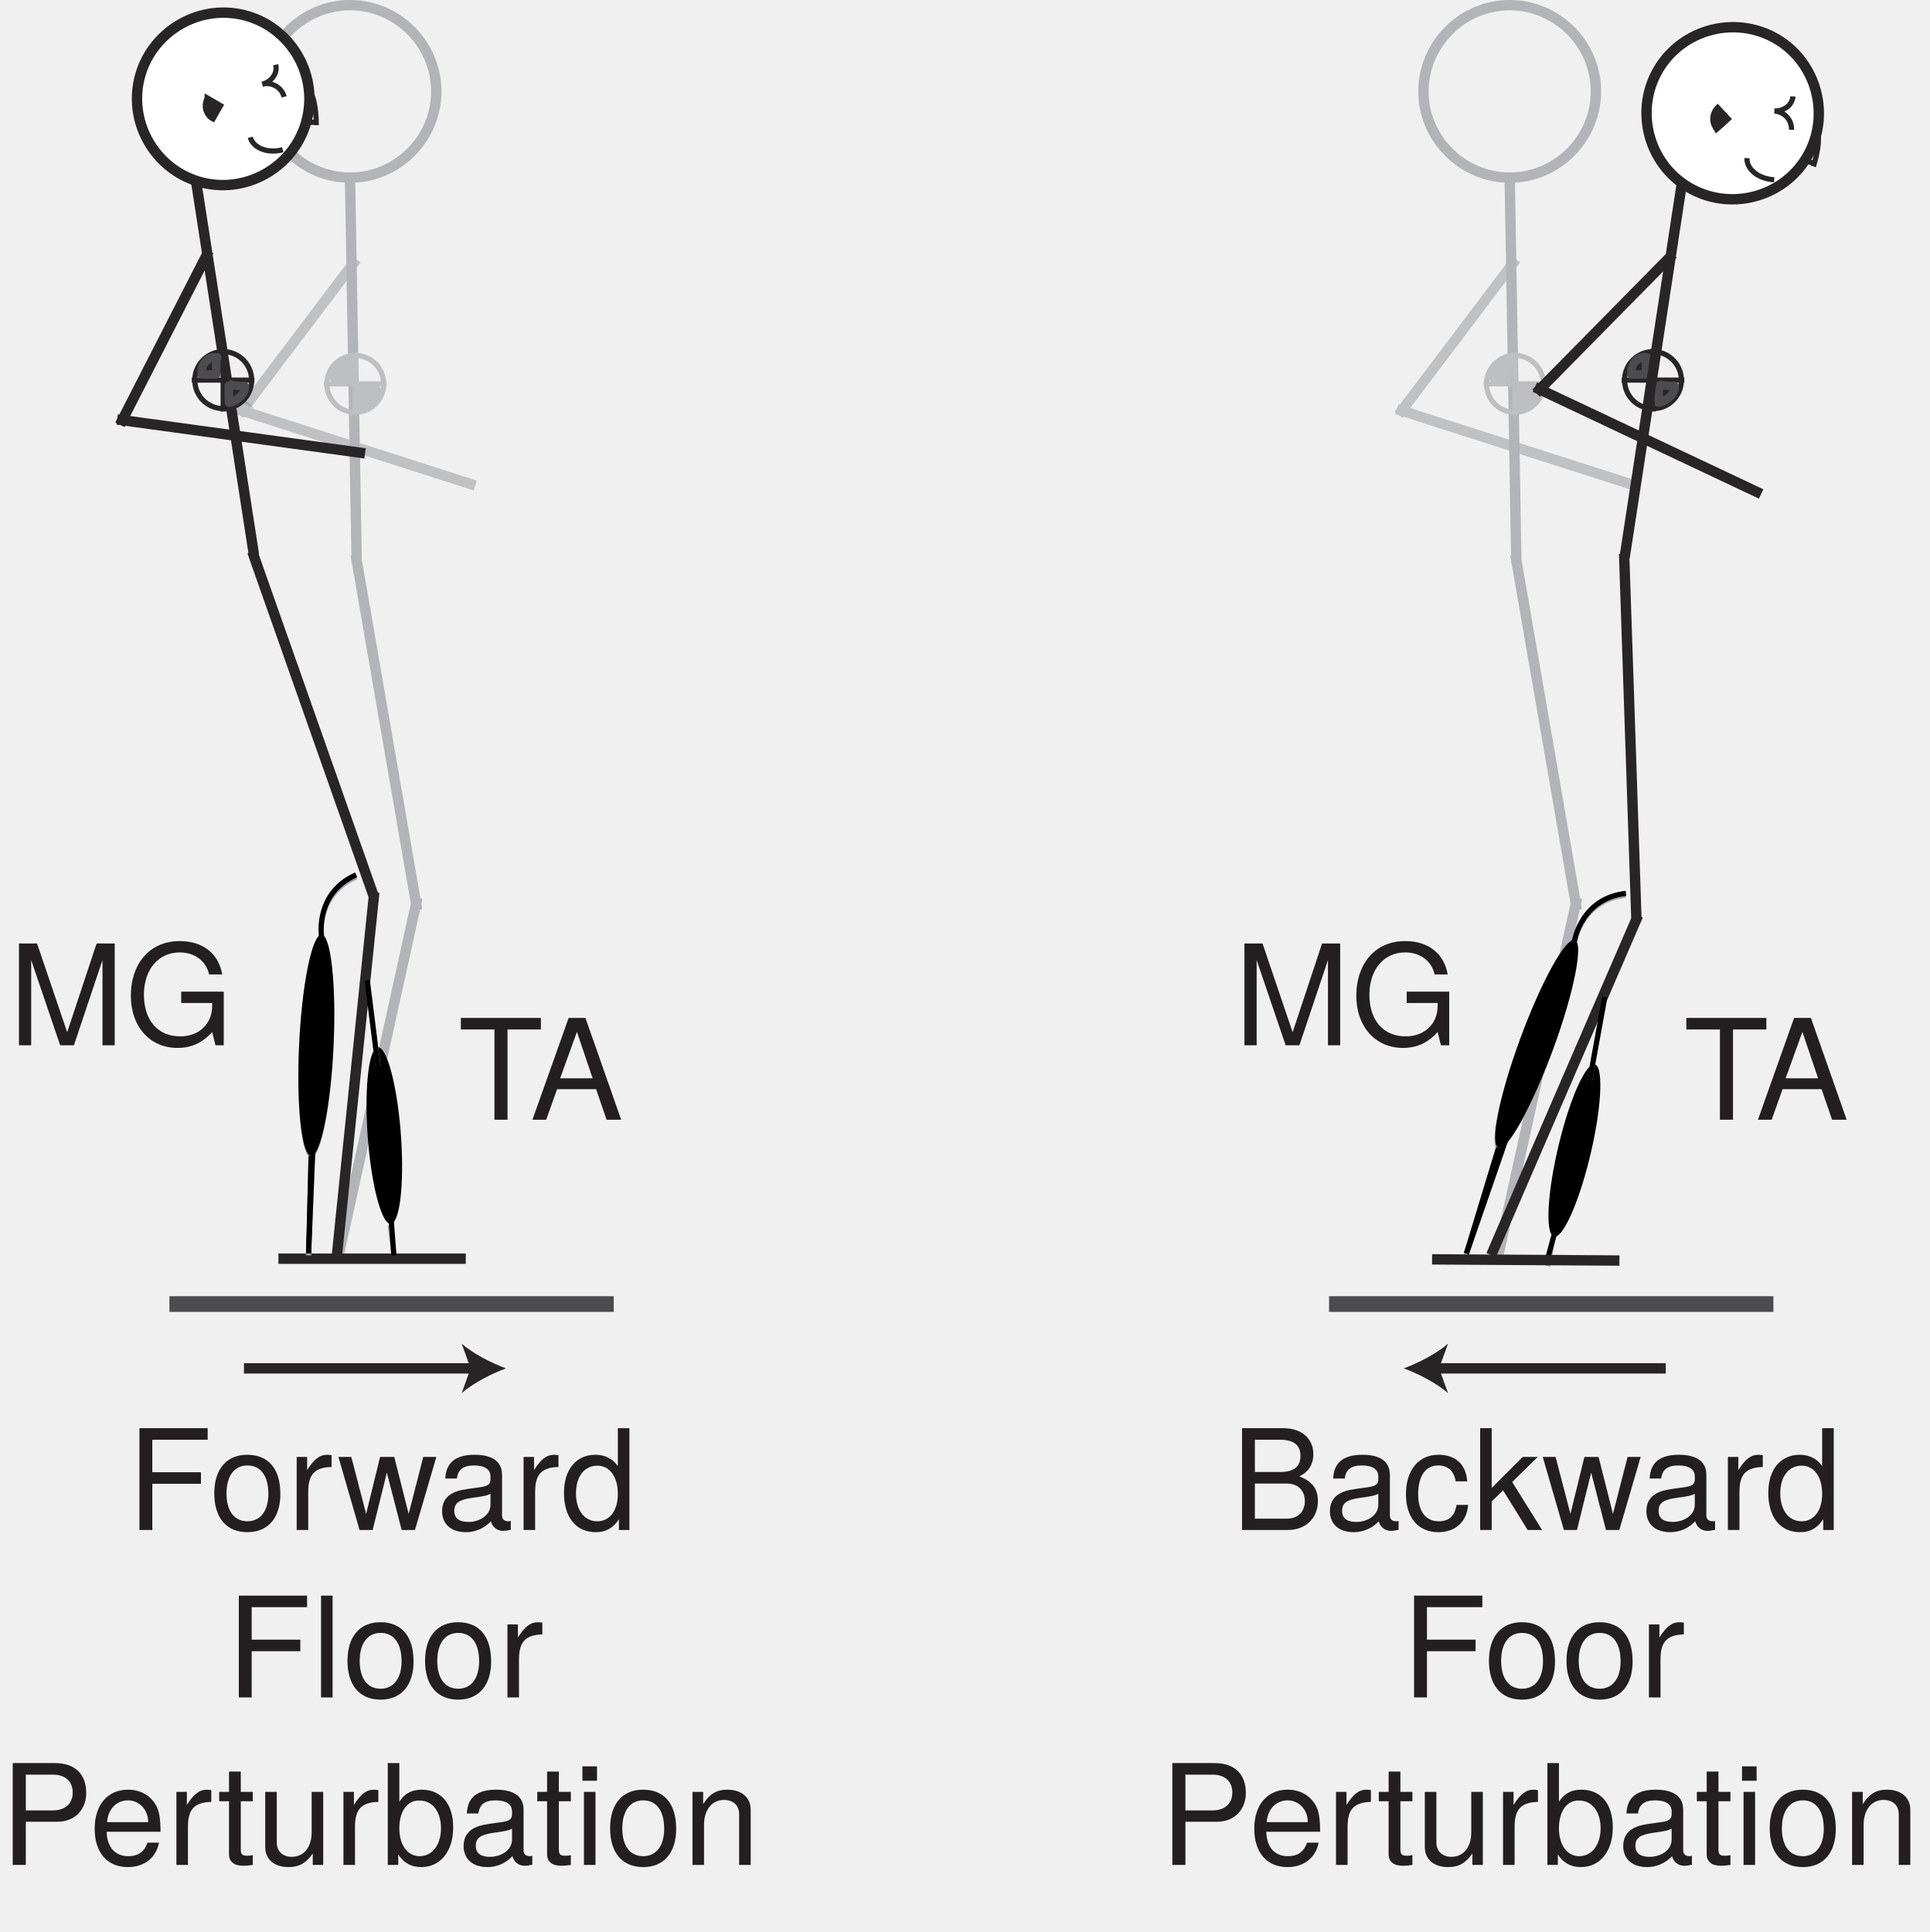
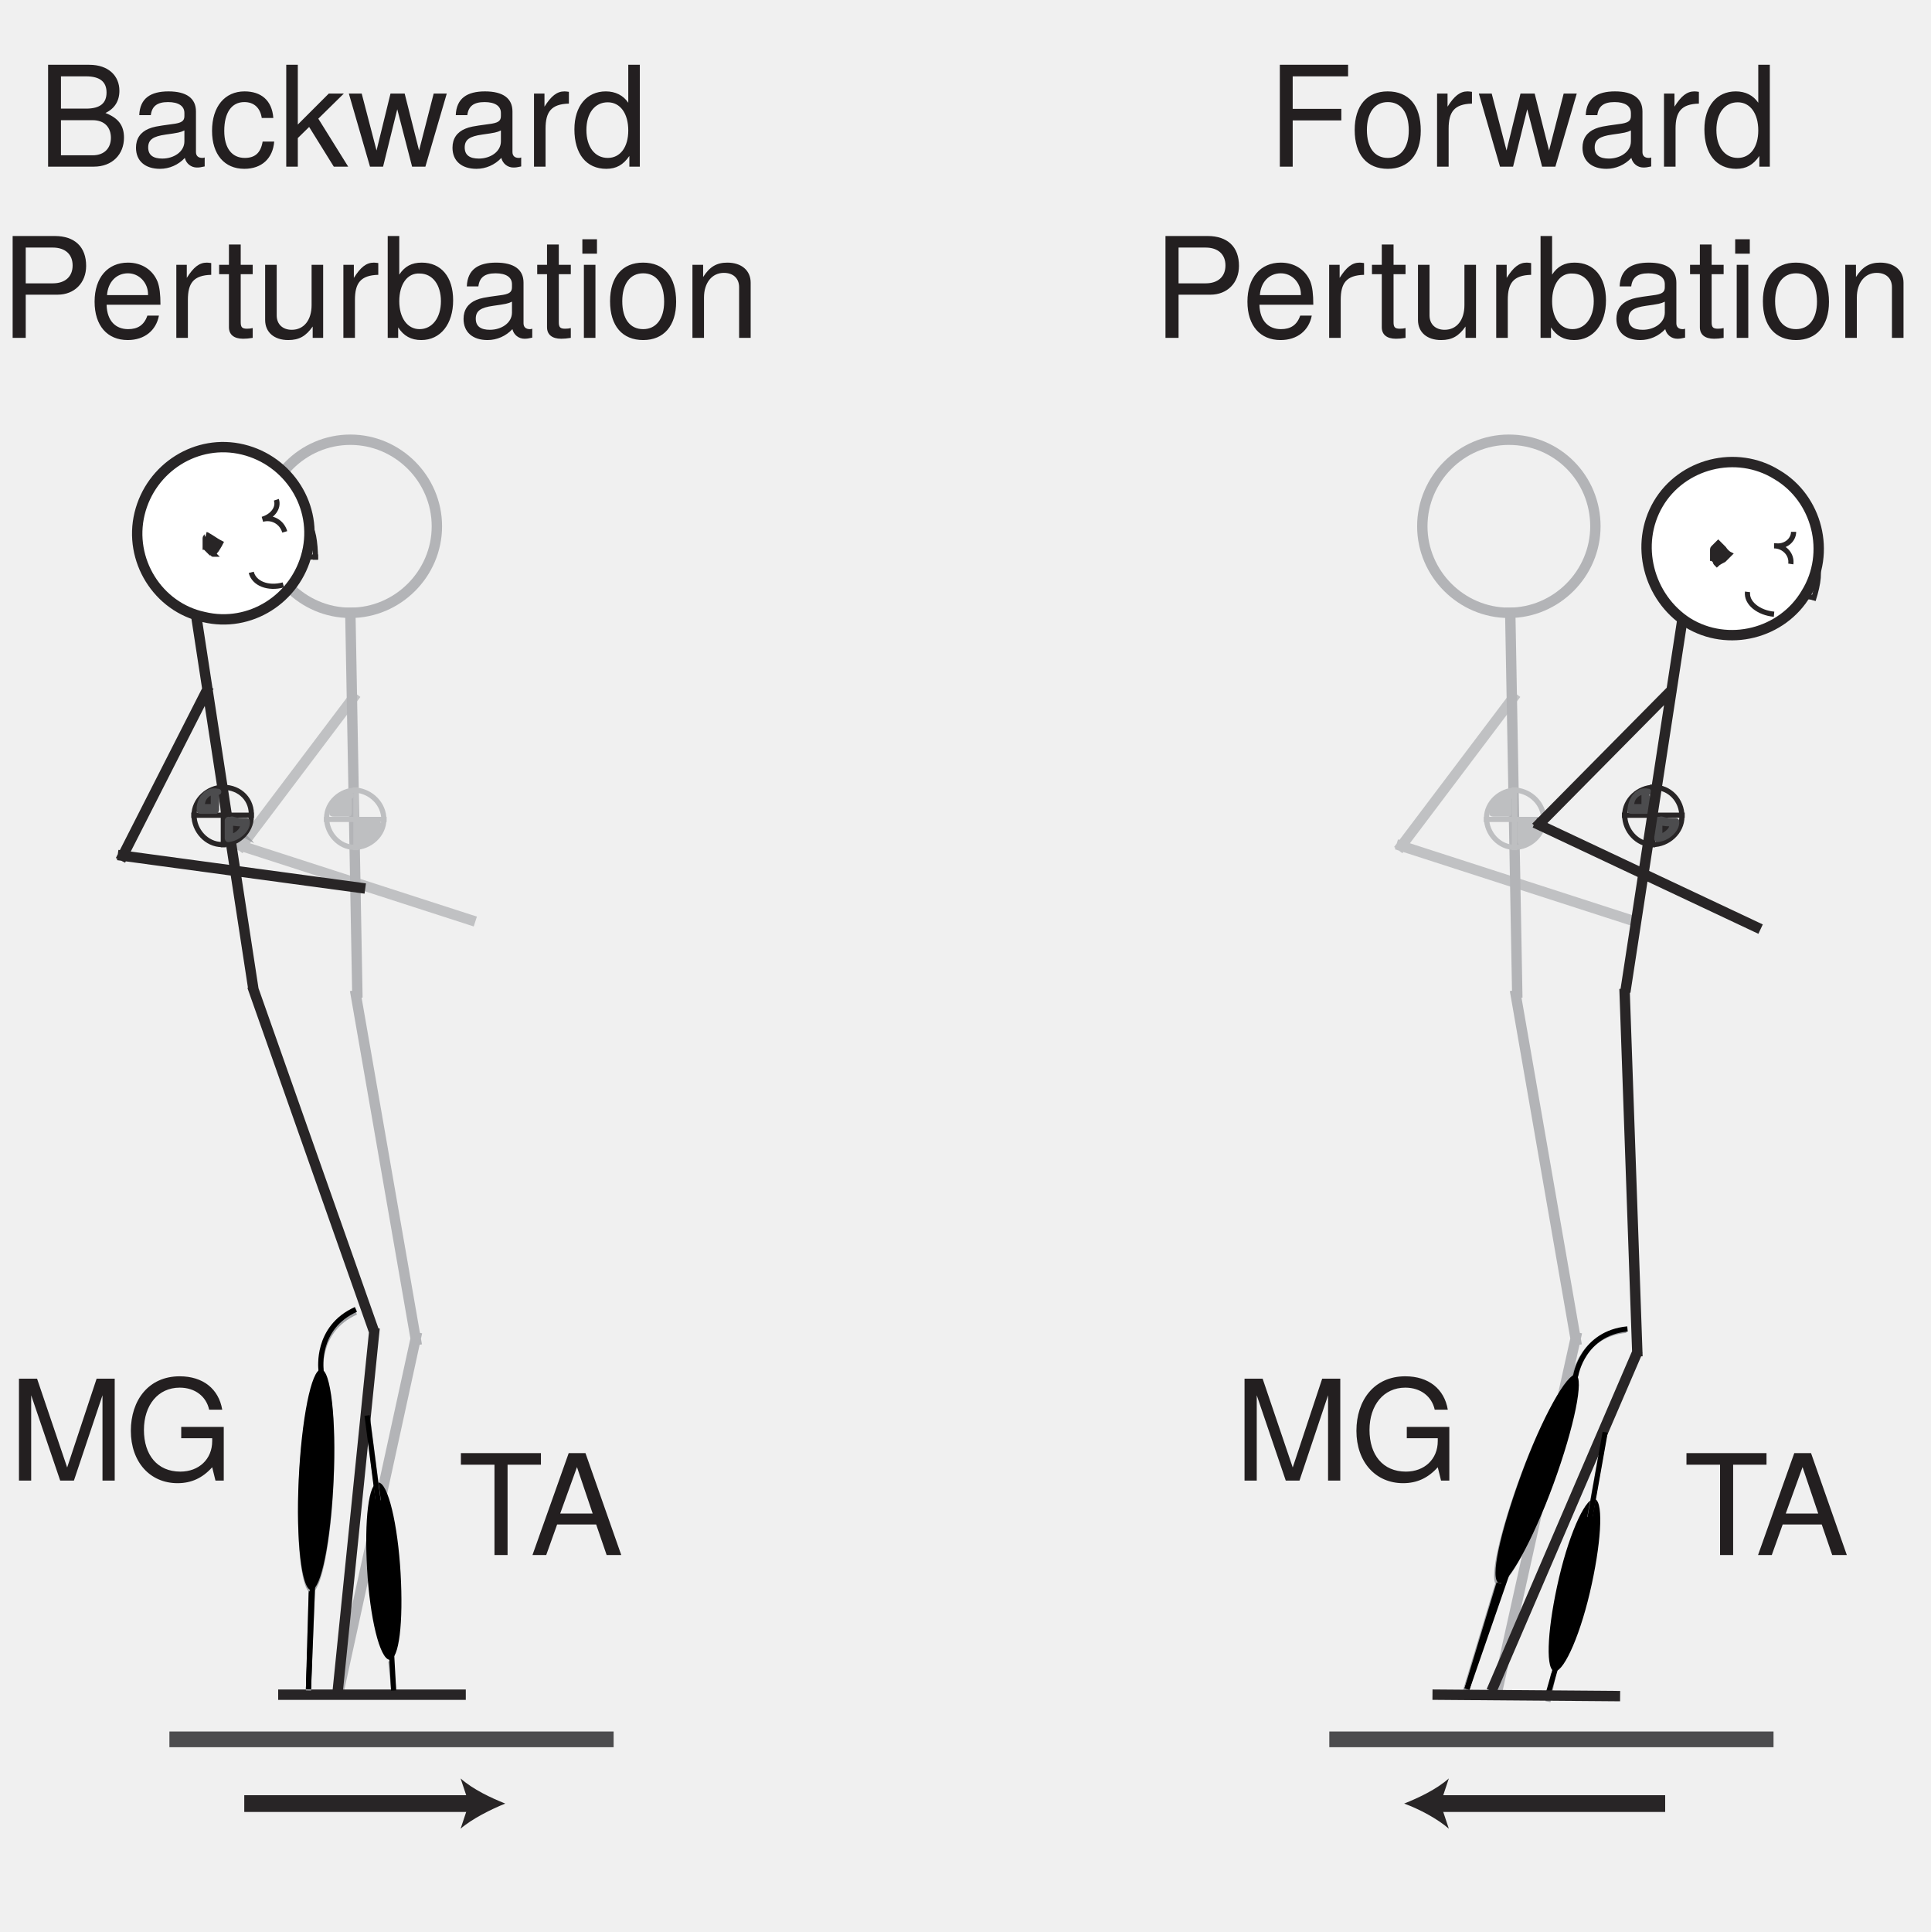
- <svg xmlns="http://www.w3.org/2000/svg" version="1.1" id="Layer_1" x="0px" y="0px" viewBox="0 0 138.28 138.45" style="enable-background:new 0 0 138.28 138.45;" xml:space="preserve">
+ <svg xmlns="http://www.w3.org/2000/svg" version="1.1" id="Layer_1" x="0px" y="0px" viewBox="0 0 138.3 138.4" style="enable-background:new 0 0 138.3 138.4;" xml:space="preserve">
  <style type="text/css">
	.st0{fill:none;stroke:#C0C1C3;stroke-width:0.743;stroke-linecap:square;}
	.st1{fill:none;stroke:#B3B4B7;stroke-width:0.743;}
	.st2{fill:none;stroke:#B3B4B7;stroke-width:0.743;stroke-linecap:square;}
	.st3{fill:none;stroke:#BEBFC1;stroke-width:0.371;}
	.st4{fill:#BEBFC1;}
- 	.st5{fill:#282526;}
- 	.st6{fill:none;stroke:#282526;stroke-width:0.743;}
- 	.st7{fill:none;stroke:#A1A3A6;stroke-width:0.371;}
- 	.st8{fill:#A1A3A6;}
- 	.st9{fill:#FFFFFF;}
- 	.st10{fill:none;stroke:#282526;stroke-width:0.743;stroke-linecap:square;}
- 	.st11{fill:none;stroke:#282526;stroke-width:0.371;}
- 	.st12{fill:none;stroke:#282526;stroke-width:0.371;stroke-linecap:square;}
- 	.st13{fill:none;stroke:#4C4C4E;stroke-width:1.125;stroke-linecap:square;}
- 	.st14{fill:#4C4C4E;}
- 	.st15{fill:#231F20;}
- 	.st16{font-family:'HelveticaNeue';}
- 	.st17{font-size:10px;}
- 	.st18{fill:none;stroke:#000000;stroke-width:0.371;}
+ 	.st5{fill:none;}
+ 	.st6{fill:none;stroke:#282526;stroke-width:1.2;}
+ 	.st7{fill:#282526;}
+ 	.st8{fill:none;stroke:#A1A3A6;stroke-width:0.371;}
+ 	.st9{fill:#A1A3A6;}
+ 	.st10{fill:#FFFFFF;}
+ 	.st11{fill:none;stroke:#282526;stroke-width:0.743;}
+ 	.st12{fill:none;stroke:#282526;stroke-width:0.743;stroke-linecap:square;}
+ 	.st13{fill:none;stroke:#282526;stroke-width:0.371;}
+ 	.st14{fill:none;stroke:#282526;stroke-width:0.371;stroke-linecap:square;}
+ 	.st15{fill:none;stroke:#4C4C4E;stroke-width:1.125;stroke-linecap:square;}
+ 	.st16{fill:#4C4C4E;}
+ 	.st17{fill:#231F20;}
+ 	.st18{font-family:'HelveticaNeue';}
+ 	.st19{font-size:10px;}
+ 	.st20{fill:none;stroke:#000000;stroke-width:0.371;}
</style>
  <g>
-     <path class="st0" d="M17.34,29.43l16.36,5.25 M25.32,18.87l-7.98,10.56" />
-     <path class="st1" d="M31.26,6.55c0,3.39-2.79,6.18-6.18,6.18c-3.39,0-6.18-2.79-6.18-6.18c0-3.39,2.79-6.18,6.18-6.18   C28.47,0.37,31.26,3.16,31.26,6.55z" />
-     <path class="st2" d="M29.83,64.69l-5.55,25.19 M29.83,64.85l-4.28-24.72 M25.08,12.73l0.47,27.25" />
-     <path class="st3" d="M27.69,27.51H23.2 M25.45,25.27v4.49 M27.49,27.57c-0.03,1.12-0.97,2.01-2.09,1.98   c-1.13-0.03-2.01-0.97-1.98-2.1c0.03-1.12,0.97-2.01,2.09-1.98C26.63,25.5,27.52,26.44,27.49,27.57z" />
-     <path class="st4" d="M25.86,27.92c0,0.4-0.01,0.81,0.01,1.21c0.43-0.06,1.25-0.71,1.12-1.2c-0.33-0.02-0.72,0.01-0.97-0.09" />
-     <path class="st4" d="M25.55,27.89c0,0.4,0,0.81,0.01,1.21c0.01,0.19,0.14,0.37,0.36,0.33c0.66-0.13,1.5-0.81,1.37-1.55   c-0.02-0.13-0.14-0.25-0.27-0.25c-0.29-0.01-0.61,0.02-0.89-0.08c-0.37-0.13-0.59,0.45-0.21,0.57c0.34,0.11,0.69,0.1,1.04,0.11   c-0.09-0.08-0.18-0.17-0.27-0.25c0.06,0.38-0.55,0.78-0.87,0.84c0.12,0.11,0.24,0.22,0.36,0.33c-0.02-0.4-0.01-0.81-0.01-1.21   C26.16,27.56,25.55,27.5,25.55,27.89" />
-     <path class="st4" d="M25.04,25.88c-0.71-0.17-1.23,0.55-1.13,1.21c0.34,0.02,0.69,0.02,1.04,0c0.02-0.29,0.01-0.59,0.01-0.89" />
-     <path class="st4" d="M25.07,25.57c-0.93-0.16-1.55,0.71-1.46,1.57c0.01,0.13,0.14,0.25,0.27,0.25c0.37,0.01,0.75,0.01,1.12,0   c0.13,0,0.25-0.15,0.25-0.27c0.01-0.29,0.01-0.59,0.01-0.88c0-0.39-0.61-0.45-0.61-0.06c0,0.29,0,0.59-0.01,0.88   c0.08-0.09,0.17-0.18,0.25-0.27c-0.32,0.01-0.64,0.01-0.96,0c0.09,0.08,0.18,0.17,0.27,0.25c-0.05-0.49,0.28-0.94,0.8-0.85   C25.4,26.25,25.45,25.64,25.07,25.57" />
-     <line class="st5" x1="17.48" y1="98.06" x2="36.25" y2="98.06" />
+     <path class="st0" d="M17.3,60.6l16.4,5.3 M25.3,50l-8,10.6" />
+     <path class="st1" d="M31.3,37.7c0,3.4-2.8,6.2-6.2,6.2s-6.2-2.8-6.2-6.2s2.8-6.2,6.2-6.2C28.5,31.5,31.3,34.3,31.3,37.7z" />
+     <path class="st2" d="M29.8,95.8L24.3,121 M29.8,96l-4.3-24.7 M25.1,43.9l0.5,27.2" />
+     <path class="st3" d="M27.7,58.7h-4.5 M25.5,56.4v4.5 M27.5,58.7c0,1.1-1,2-2.1,2c-1.1,0-2-1-2-2.1c0-1.1,1-2,2.1-2   C26.6,56.7,27.5,57.6,27.5,58.7z" />
+     <path class="st4" d="M25.9,59.1c0,0.4,0,0.8,0,1.2c0.4-0.1,1.2-0.7,1.1-1.2c-0.3,0-0.7,0-1-0.1" />
+     <path class="st4" d="M25.5,59c0,0.4,0,0.8,0,1.2c0,0.2,0.1,0.4,0.4,0.3c0.7-0.1,1.5-0.8,1.4-1.5c0-0.1-0.1-0.2-0.3-0.2   c-0.3,0-0.6,0-0.9-0.1c-0.4-0.1-0.6,0.5-0.2,0.6c0.3,0.1,0.7,0.1,1,0.1c-0.1-0.1-0.2-0.2-0.3-0.2c0.1,0.4-0.5,0.8-0.9,0.8   c0.1,0.1,0.2,0.2,0.4,0.3c0-0.4,0-0.8,0-1.2C26.2,58.7,25.5,58.7,25.5,59" />
+     <path class="st4" d="M25,57c-0.7-0.2-1.2,0.5-1.1,1.2c0.3,0,0.7,0,1,0c0-0.3,0-0.6,0-0.9" />
+     <path class="st4" d="M25.1,56.7c-0.9-0.2-1.5,0.7-1.5,1.6c0,0.1,0.1,0.2,0.3,0.2c0.4,0,0.8,0,1.1,0c0.1,0,0.2-0.1,0.2-0.3   c0-0.3,0-0.6,0-0.9c0-0.4-0.6-0.5-0.6-0.1c0,0.3,0,0.6,0,0.9c0.1-0.1,0.2-0.2,0.2-0.3c-0.3,0-0.6,0-1,0c0.1,0.1,0.2,0.2,0.3,0.2   c0-0.5,0.3-0.9,0.8-0.8C25.4,57.4,25.5,56.8,25.1,56.7" />
+     <line class="st5" x1="17.5" y1="129.2" x2="36.2" y2="129.2" />
    <g>
      <g>
-         <line class="st6" x1="17.48" y1="98.06" x2="34.01" y2="98.06" />
+         <line class="st6" x1="17.5" y1="129.2" x2="34" y2="129.2" />
        <g>
-           <path class="st5" d="M36.25,98.06c-1.05,0.39-2.36,1.06-3.17,1.77l0.64-1.77l-0.64-1.77C33.89,97,35.2,97.67,36.25,98.06z" />
+           <path class="st7" d="M36.2,129.2c-1,0.4-2.4,1.1-3.2,1.8l0.6-1.8l-0.6-1.8C33.9,128.2,35.2,128.8,36.2,129.2z" />
        </g>
      </g>
    </g>
-     <path d="M28.74,81.54c0.23,3.47-0.12,6.25-0.79,6.16c-0.66-0.09-1.39-3.02-1.62-6.49c-0.23-3.47,0.13-6.25,0.79-6.16   C27.78,75.14,28.51,78.07,28.74,81.54z" />
-     <line class="st7" x1="26.31" y1="70.16" x2="27.09" y2="76.39" />
-     <path class="st8" d="M23.9,75.03c-0.2,4.35-0.92,7.93-1.6,7.94c-0.68,0.01-1.07-3.56-0.87-7.91c0.2-4.35,0.92-7.93,1.6-7.94   C23.7,67.11,24.1,70.68,23.9,75.03" />
-     <path class="st9" d="M9.98,5.66c0.78-3.3,4.14-5.37,7.44-4.59c3.3,0.78,5.37,4.14,4.58,7.44c-0.78,3.3-4.14,5.37-7.44,4.59   C11.27,12.32,9.2,8.96,9.98,5.66" />
-     <path class="st6" d="M9.98,5.66c0.78-3.3,4.14-5.37,7.44-4.59c3.3,0.78,5.37,4.14,4.58,7.44c-0.78,3.3-4.14,5.37-7.44,4.59   C11.27,12.32,9.2,8.96,9.98,5.66z" />
-     <path class="st10" d="M8.76,30.11l17.03,2.33 M14.79,18.32L8.76,30.11 M26.78,64.31l-2.64,25.64 M18.2,39.88l8.5,24.13    M14.09,13.26l4.05,26.14" />
-     <path class="st11" d="M20.26,10.73c-1.07,0.29-2.12-0.12-2.33-0.89 M18.79,6.03c0.68-0.18,1.39,0.23,1.57,0.91 M19.75,4.64   c0.16,0.58-0.27,1.21-0.96,1.4" />
-     <path class="st5" d="M15.26,8.53c0,0-0.02-0.01-0.06-0.04c-0.04-0.02-0.08-0.05-0.12-0.09c-0.04-0.03-0.08-0.07-0.11-0.11   c-0.03-0.04-0.07-0.08-0.09-0.12c-0.03-0.04-0.05-0.09-0.07-0.14c-0.02-0.05-0.04-0.09-0.06-0.14c-0.01-0.05-0.03-0.1-0.03-0.15   c-0.01-0.05-0.01-0.1-0.01-0.15c0-0.05,0-0.1,0.01-0.15c0.01-0.05,0.02-0.1,0.03-0.15c0.01-0.05,0.03-0.1,0.05-0.15   c0.02-0.05,0.04-0.08,0.04-0.1c0.01-0.02,0.01-0.03,0.01-0.03s0.16,0.09,0.48,0.28c0.33,0.19,0.48,0.28,0.48,0.28   s-0.09,0.16-0.28,0.48C15.35,8.37,15.26,8.53,15.26,8.53" />
-     <path class="st11" d="M15.26,8.53c0,0-0.02-0.01-0.06-0.04c-0.04-0.02-0.08-0.05-0.12-0.09c-0.04-0.03-0.08-0.07-0.11-0.11   c-0.03-0.04-0.07-0.08-0.09-0.12c-0.03-0.04-0.05-0.09-0.07-0.14c-0.02-0.05-0.04-0.09-0.06-0.14c-0.01-0.05-0.03-0.1-0.03-0.15   c-0.01-0.05-0.01-0.1-0.01-0.15c0-0.05,0-0.1,0.01-0.15c0.01-0.05,0.02-0.1,0.03-0.15c0.01-0.05,0.03-0.1,0.05-0.15   c0.02-0.05,0.04-0.08,0.04-0.1c0.01-0.02,0.01-0.03,0.01-0.03s0.16,0.09,0.48,0.28c0.33,0.19,0.48,0.28,0.48,0.28   s-0.09,0.16-0.28,0.48C15.35,8.37,15.26,8.53,15.26,8.53z" />
-     <line class="st10" x1="20.32" y1="90.2" x2="33" y2="90.2" />
-     <path class="st7" d="M28.22,89.87l-0.26-2.06" />
-     <path class="st11" d="M22.11,6.59c0.3,0,0.55,1.08,0.55,2.38" />
-     <line class="st12" x1="22.59" y1="8.75" x2="21.96" y2="8.79" />
-     <line class="st13" x1="12.7" y1="93.45" x2="43.41" y2="93.45" />
-     <path class="st8" d="M18.19,29.28c-0.55-0.69-1.32-1.14-2.2-1.22" />
-     <path class="st11" d="M18.23,27.24h-4.49 M15.99,25v4.49 M18.03,27.3c-0.03,1.13-0.97,2.02-2.09,1.98   c-1.13-0.03-2.02-0.97-1.98-2.1c0.03-1.12,0.97-2.01,2.09-1.98C17.17,25.23,18.06,26.17,18.03,27.3z" />
-     <path class="st5" d="M16.4,27.65c0,0.4-0.01,0.81,0.01,1.21c0.43-0.06,1.25-0.71,1.12-1.2c-0.33-0.02-0.72,0.01-0.97-0.1" />
-     <path class="st14" d="M16.09,27.62c0,0.4,0,0.81,0.01,1.21c0.01,0.19,0.14,0.37,0.36,0.33c0.66-0.13,1.5-0.81,1.37-1.55   c-0.02-0.13-0.14-0.25-0.27-0.25c-0.29-0.01-0.61,0.02-0.89-0.08c-0.37-0.13-0.59,0.45-0.21,0.57c0.34,0.12,0.69,0.1,1.04,0.11   c-0.09-0.09-0.18-0.17-0.27-0.25c0.07,0.38-0.55,0.78-0.87,0.84c0.12,0.11,0.24,0.22,0.36,0.33c-0.02-0.4-0.01-0.81-0.01-1.21   C16.7,27.29,16.09,27.23,16.09,27.62" />
-     <path class="st5" d="M15.58,25.61c-0.71-0.16-1.23,0.55-1.13,1.21c0.34,0.02,0.69,0.02,1.04,0c0.02-0.29,0.01-0.59,0.01-0.88" />
-     <path class="st14" d="M15.61,25.31c-0.94-0.16-1.55,0.71-1.46,1.57c0.01,0.13,0.14,0.25,0.27,0.25c0.37,0.02,0.74,0.01,1.12,0   c0.13,0,0.25-0.15,0.25-0.27c0.01-0.29,0.01-0.59,0.01-0.88c0-0.39-0.61-0.45-0.61-0.06c0,0.29,0,0.59-0.01,0.88   c0.08-0.09,0.17-0.18,0.25-0.27c-0.32,0.01-0.64,0.01-0.95,0c0.09,0.09,0.18,0.17,0.27,0.25c-0.05-0.49,0.28-0.94,0.8-0.85   C15.94,25.98,16,25.37,15.61,25.31" />
-     <text transform="matrix(1 0 0 1 9.0843 109.6417)">
-       <tspan x="0" y="0" class="st15 st16 st17">Forward</tspan>
-       <tspan x="7.12" y="12" class="st15 st16 st17">Floor</tspan>
-       <tspan x="-9.08" y="24" class="st15 st16 st17">Perturbation</tspan>
-     </text>
-     <text transform="matrix(1 0 0 1 32.8173 80.2418)" class="st15 st16 st17">TA</text>
-     <text transform="matrix(1 0 0 1 0.6088 74.9088)" class="st15 st16 st17">MG</text>
-     <text transform="matrix(1 0 0 1 120.6221 80.2418)" class="st15 st16 st17">TA</text>
-     <text transform="matrix(1 0 0 1 88.4136 74.9088)" class="st15 st16 st17">MG</text>
-     <path class="st7" d="M22.29,82.98l-0.18,6.98l0.92-22.83c0,0-0.42-3.01,2.49-4.29" />
-     <path d="M23.9,74.89c-0.2,4.35-0.92,7.93-1.6,7.94c-0.68,0.01-1.07-3.56-0.87-7.91c0.2-4.35,0.92-7.93,1.6-7.94   C23.7,66.97,24.1,70.54,23.9,74.89" />
-     <path class="st18" d="M22.11,89.81l0.92-22.83c0,0-0.42-3.01,2.49-4.29" />
-     <line class="st18" x1="22.29" y1="82.84" x2="22.11" y2="89.81" />
-     <line class="st18" x1="26.31" y1="70.25" x2="27.09" y2="76.48" />
-     <line class="st18" x1="28.22" y1="89.96" x2="27.95" y2="86.32" />
+     <path d="M28.7,112.7c0.2,3.5-0.1,6.2-0.8,6.2c-0.7-0.1-1.4-3-1.6-6.5c-0.2-3.5,0.1-6.2,0.8-6.2S28.5,109.2,28.7,112.7z" />
+     <line class="st8" x1="26.3" y1="101.3" x2="27.1" y2="107.5" />
+     <path class="st9" d="M23.9,106.2c-0.2,4.4-0.9,7.9-1.6,7.9c-0.7,0-1.1-3.6-0.9-7.9c0.2-4.3,0.9-7.9,1.6-7.9   C23.7,98.3,24.1,101.8,23.9,106.2" />
+     <path class="st10" d="M10,36.8c0.8-3.3,4.1-5.4,7.4-4.6s5.4,4.1,4.6,7.4c-0.8,3.3-4.1,5.4-7.4,4.6C11.3,43.5,9.2,40.1,10,36.8" />
+     <path class="st11" d="M10,36.8c0.8-3.3,4.1-5.4,7.4-4.6s5.4,4.1,4.6,7.4c-0.8,3.3-4.1,5.4-7.4,4.6C11.3,43.5,9.2,40.1,10,36.8z" />
+     <path class="st12" d="M8.8,61.3l17,2.3 M14.8,49.5l-6,11.8 M26.8,95.5l-2.6,25.6 M18.2,71l8.5,24.1 M14.1,44.4l4,26.1" />
+     <path class="st13" d="M20.3,41.9c-1.1,0.3-2.1-0.1-2.3-0.9 M18.8,37.2c0.7-0.2,1.4,0.2,1.6,0.9 M19.8,35.8c0.2,0.6-0.3,1.2-1,1.4" />
+     <path class="st7" d="M15.3,39.7C15.3,39.7,15.2,39.7,15.3,39.7c-0.1-0.1-0.1-0.1-0.2-0.1c0,0-0.1-0.1-0.1-0.1c0,0-0.1-0.1-0.1-0.1   c0,0-0.1-0.1-0.1-0.1c0,0,0-0.1-0.1-0.1c0,0,0-0.1,0-0.1c0-0.1,0-0.1,0-0.2s0-0.1,0-0.2c0,0,0-0.1,0-0.1c0-0.1,0-0.1,0.1-0.2   s0-0.1,0-0.1c0,0,0,0,0,0s0.2,0.1,0.5,0.3c0.3,0.2,0.5,0.3,0.5,0.3s-0.1,0.2-0.3,0.5C15.4,39.5,15.3,39.7,15.3,39.7" />
+     <path class="st13" d="M15.3,39.7C15.3,39.7,15.2,39.7,15.3,39.7c-0.1-0.1-0.1-0.1-0.2-0.1c0,0-0.1-0.1-0.1-0.1c0,0-0.1-0.1-0.1-0.1   c0,0-0.1-0.1-0.1-0.1c0,0,0-0.1-0.1-0.1c0,0,0-0.1,0-0.1c0-0.1,0-0.1,0-0.2s0-0.1,0-0.2c0,0,0-0.1,0-0.1c0-0.1,0-0.1,0.1-0.2   s0-0.1,0-0.1c0,0,0,0,0,0s0.2,0.1,0.5,0.3c0.3,0.2,0.5,0.3,0.5,0.3s-0.1,0.2-0.3,0.5C15.4,39.5,15.3,39.7,15.3,39.7z" />
+     <line class="st12" x1="20.3" y1="121.4" x2="33" y2="121.4" />
+     <path class="st8" d="M28.2,121L28,119" />
+     <path class="st13" d="M22.1,37.7c0.3,0,0.5,1.1,0.5,2.4" />
+     <line class="st14" x1="22.6" y1="39.9" x2="22" y2="39.9" />
+     <line class="st15" x1="12.7" y1="124.6" x2="43.4" y2="124.6" />
+     <path class="st9" d="M18.2,60.4c-0.5-0.7-1.3-1.1-2.2-1.2" />
+     <path class="st13" d="M18.2,58.4h-4.5 M16,56.2v4.5 M18,58.5c0,1.1-1,2-2.1,2c-1.1,0-2-1-2-2.1c0-1.1,1-2,2.1-2   C17.2,56.4,18.1,57.3,18,58.5z" />
+     <path class="st7" d="M16.4,58.8c0,0.4,0,0.8,0,1.2c0.4-0.1,1.2-0.7,1.1-1.2c-0.3,0-0.7,0-1-0.1" />
+     <path class="st16" d="M16.1,58.8c0,0.4,0,0.8,0,1.2c0,0.2,0.1,0.4,0.4,0.3c0.7-0.1,1.5-0.8,1.4-1.5c0-0.1-0.1-0.2-0.3-0.2   c-0.3,0-0.6,0-0.9-0.1c-0.4-0.1-0.6,0.5-0.2,0.6c0.3,0.1,0.7,0.1,1,0.1c-0.1-0.1-0.2-0.2-0.3-0.2c0.1,0.4-0.5,0.8-0.9,0.8   c0.1,0.1,0.2,0.2,0.4,0.3c0-0.4,0-0.8,0-1.2C16.7,58.4,16.1,58.4,16.1,58.8" />
+     <path class="st7" d="M15.6,56.8c-0.7-0.2-1.2,0.5-1.1,1.2c0.3,0,0.7,0,1,0c0-0.3,0-0.6,0-0.9" />
+     <path class="st16" d="M15.6,56.5c-0.9-0.2-1.6,0.7-1.5,1.6c0,0.1,0.1,0.2,0.3,0.2c0.4,0,0.7,0,1.1,0c0.1,0,0.2-0.2,0.2-0.3   c0-0.3,0-0.6,0-0.9c0-0.4-0.6-0.5-0.6-0.1c0,0.3,0,0.6,0,0.9c0.1-0.1,0.2-0.2,0.2-0.3c-0.3,0-0.6,0-0.9,0c0.1,0.1,0.2,0.2,0.3,0.2   c-0.1-0.5,0.3-0.9,0.8-0.9C15.9,57.1,16,56.5,15.6,56.5" />
+     <text transform="matrix(1 0 0 1 32.8173 111.3938)" class="st17 st18 st19">TA</text>
+     <text transform="matrix(1 0 0 1 0.6088 106.0608)" class="st17 st18 st19">MG</text>
+     <text transform="matrix(1 0 0 1 120.6221 111.3938)" class="st17 st18 st19">TA</text>
+     <text transform="matrix(1 0 0 1 88.4136 106.0608)" class="st17 st18 st19">MG</text>
+     <path class="st8" d="M22.3,114.1l-0.2,7L23,98.3c0,0-0.4-3,2.5-4.3" />
+     <path d="M23.9,106c-0.2,4.4-0.9,7.9-1.6,7.9c-0.7,0-1.1-3.6-0.9-7.9c0.2-4.3,0.9-7.9,1.6-7.9C23.7,98.1,24.1,101.7,23.9,106" />
+     <path class="st20" d="M22.1,121L23,98.1c0,0-0.4-3,2.5-4.3" />
+     <line class="st20" x1="22.3" y1="114" x2="22.1" y2="121" />
+     <line class="st20" x1="26.3" y1="101.4" x2="27.1" y2="107.6" />
+     <line class="st20" x1="28.2" y1="121.1" x2="28" y2="117.5" />
  </g>
  <g>
-     <path class="st0" d="M100.43,29.43l16.36,5.25 M108.41,18.87l-7.98,10.56" />
-     <path class="st1" d="M114.35,6.55c0,3.39-2.79,6.18-6.18,6.18c-3.39,0-6.18-2.79-6.18-6.18c0-3.39,2.79-6.18,6.18-6.18   C111.56,0.37,114.35,3.16,114.35,6.55z" />
-     <path class="st2" d="M112.92,64.69l-5.55,25.19 M112.92,64.85l-4.28-24.72 M108.17,12.73l0.47,27.25" />
-     <path class="st3" d="M110.79,27.51h-4.49 M108.54,25.27v4.49 M110.58,27.57c-0.03,1.12-0.97,2.01-2.09,1.98   c-1.13-0.03-2.01-0.97-1.98-2.1c0.03-1.12,0.97-2.01,2.09-1.98C109.72,25.5,110.61,26.44,110.58,27.57z" />
-     <path class="st4" d="M108.95,27.92c0,0.4-0.01,0.81,0.01,1.21c0.43-0.06,1.25-0.71,1.12-1.2c-0.33-0.02-0.72,0.01-0.97-0.09" />
-     <path class="st4" d="M108.65,27.89c0,0.4,0,0.81,0.01,1.21c0.01,0.19,0.14,0.37,0.36,0.33c0.66-0.13,1.5-0.81,1.37-1.55   c-0.02-0.13-0.14-0.25-0.27-0.25c-0.29-0.01-0.61,0.02-0.89-0.08c-0.37-0.13-0.59,0.45-0.21,0.57c0.34,0.11,0.69,0.1,1.04,0.11   c-0.09-0.08-0.18-0.17-0.27-0.25c0.07,0.38-0.55,0.78-0.87,0.84c0.12,0.11,0.24,0.22,0.36,0.33c-0.02-0.4-0.01-0.81-0.01-1.21   C109.26,27.56,108.65,27.5,108.65,27.89" />
-     <path class="st4" d="M108.13,25.88c-0.71-0.17-1.23,0.55-1.13,1.21c0.34,0.02,0.69,0.02,1.04,0c0.01-0.29,0.01-0.59,0.01-0.89" />
-     <path class="st4" d="M108.16,25.57c-0.93-0.16-1.54,0.71-1.46,1.57c0.01,0.13,0.14,0.25,0.27,0.25c0.37,0.01,0.75,0.01,1.12,0   c0.13,0,0.25-0.15,0.25-0.27c0.01-0.29,0.01-0.59,0.01-0.88c0-0.39-0.61-0.45-0.61-0.06c0,0.29,0,0.59-0.01,0.88   c0.08-0.09,0.17-0.18,0.25-0.27c-0.32,0.01-0.64,0.01-0.96,0c0.09,0.08,0.18,0.17,0.27,0.25c-0.05-0.49,0.28-0.94,0.8-0.85   C108.49,26.25,108.55,25.64,108.16,25.57" />
-     <path class="st11" d="M120.68,27.24h-4.49 M118.43,25v4.49 M120.47,27.3c-0.03,1.13-0.97,2.02-2.09,1.98   c-1.13-0.03-2.01-0.97-1.98-2.1c0.03-1.12,0.97-2.01,2.09-1.98C119.61,25.23,120.5,26.17,120.47,27.3z" />
-     <path class="st5" d="M118.84,27.65c0,0.4-0.01,0.81,0.01,1.21c0.43-0.06,1.25-0.71,1.12-1.2c-0.33-0.02-0.72,0.01-0.97-0.1" />
-     <path class="st14" d="M118.54,27.62c0,0.4,0,0.81,0.01,1.21c0.01,0.19,0.14,0.37,0.36,0.33c0.66-0.13,1.5-0.81,1.37-1.55   c-0.02-0.13-0.14-0.25-0.27-0.25c-0.29-0.01-0.61,0.02-0.89-0.08c-0.37-0.13-0.59,0.45-0.21,0.57c0.34,0.12,0.69,0.1,1.04,0.11   c-0.09-0.09-0.18-0.17-0.27-0.25c0.07,0.38-0.55,0.78-0.87,0.84c0.12,0.11,0.24,0.22,0.36,0.33c-0.02-0.4-0.01-0.81-0.01-1.21   C119.15,27.29,118.54,27.23,118.54,27.62" />
-     <path class="st5" d="M118.02,25.61c-0.71-0.16-1.23,0.55-1.13,1.21c0.34,0.02,0.69,0.02,1.04,0c0.01-0.29,0.01-0.59,0.01-0.88" />
-     <path class="st14" d="M118.05,25.31c-0.94-0.16-1.54,0.71-1.46,1.57c0.01,0.13,0.14,0.25,0.27,0.25c0.37,0.02,0.74,0.01,1.12,0   c0.13,0,0.25-0.15,0.25-0.27c0.01-0.29,0.01-0.59,0.01-0.88c0-0.39-0.61-0.45-0.61-0.06c0,0.29,0,0.59-0.01,0.88   c0.08-0.09,0.17-0.18,0.25-0.27c-0.32,0.01-0.64,0.01-0.96,0c0.09,0.09,0.18,0.17,0.27,0.25c-0.05-0.49,0.28-0.94,0.8-0.85   C118.39,25.98,118.44,25.37,118.05,25.31" />
-     <line class="st5" x1="100.58" y1="98.06" x2="119.35" y2="98.06" />
+     <path class="st0" d="M100.4,60.6l16.4,5.3 M108.4,50l-8,10.6" />
+     <path class="st1" d="M114.3,37.7c0,3.4-2.8,6.2-6.2,6.2s-6.2-2.8-6.2-6.2s2.8-6.2,6.2-6.2C111.6,31.5,114.3,34.3,114.3,37.7z" />
+     <path class="st2" d="M112.9,95.8l-5.6,25.2 M112.9,96l-4.3-24.7 M108.2,43.9l0.5,27.2" />
+     <path class="st3" d="M110.8,58.7h-4.5 M108.5,56.4v4.5 M110.6,58.7c0,1.1-1,2-2.1,2c-1.1,0-2-1-2-2.1c0-1.1,1-2,2.1-2   C109.7,56.7,110.6,57.6,110.6,58.7z" />
+     <path class="st4" d="M108.9,59.1c0,0.4,0,0.8,0,1.2c0.4-0.1,1.2-0.7,1.1-1.2c-0.3,0-0.7,0-1-0.1" />
+     <path class="st4" d="M108.7,59c0,0.4,0,0.8,0,1.2c0,0.2,0.1,0.4,0.4,0.3c0.7-0.1,1.5-0.8,1.4-1.5c0-0.1-0.1-0.2-0.3-0.2   c-0.3,0-0.6,0-0.9-0.1c-0.4-0.1-0.6,0.5-0.2,0.6c0.3,0.1,0.7,0.1,1,0.1c-0.1-0.1-0.2-0.2-0.3-0.2c0.1,0.4-0.6,0.8-0.9,0.8   c0.1,0.1,0.2,0.2,0.4,0.3c0-0.4,0-0.8,0-1.2C109.3,58.7,108.7,58.7,108.7,59" />
+     <path class="st4" d="M108.1,57c-0.7-0.2-1.2,0.5-1.1,1.2c0.3,0,0.7,0,1,0c0-0.3,0-0.6,0-0.9" />
+     <path class="st4" d="M108.2,56.7c-0.9-0.2-1.5,0.7-1.5,1.6c0,0.1,0.1,0.2,0.3,0.2c0.4,0,0.8,0,1.1,0c0.1,0,0.2-0.1,0.2-0.3   c0-0.3,0-0.6,0-0.9c0-0.4-0.6-0.5-0.6-0.1c0,0.3,0,0.6,0,0.9c0.1-0.1,0.2-0.2,0.2-0.3c-0.3,0-0.6,0-1,0c0.1,0.1,0.2,0.2,0.3,0.2   c-0.1-0.5,0.3-0.9,0.8-0.8C108.5,57.4,108.6,56.8,108.2,56.7" />
+     <path class="st13" d="M120.7,58.4h-4.5 M118.4,56.2v4.5 M120.5,58.5c0,1.1-1,2-2.1,2c-1.1,0-2-1-2-2.1c0-1.1,1-2,2.1-2   C119.6,56.4,120.5,57.3,120.5,58.5z" />
+     <path class="st7" d="M118.8,58.8c0,0.4,0,0.8,0,1.2c0.4-0.1,1.2-0.7,1.1-1.2c-0.3,0-0.7,0-1-0.1" />
+     <path class="st16" d="M118.5,58.8c0,0.4,0,0.8,0,1.2c0,0.2,0.1,0.4,0.4,0.3c0.7-0.1,1.5-0.8,1.4-1.5c0-0.1-0.1-0.2-0.3-0.2   c-0.3,0-0.6,0-0.9-0.1c-0.4-0.1-0.6,0.5-0.2,0.6c0.3,0.1,0.7,0.1,1,0.1c-0.1-0.1-0.2-0.2-0.3-0.2c0.1,0.4-0.6,0.8-0.9,0.8   c0.1,0.1,0.2,0.2,0.4,0.3c0-0.4,0-0.8,0-1.2C119.2,58.4,118.5,58.4,118.5,58.8" />
+     <path class="st7" d="M118,56.8c-0.7-0.2-1.2,0.5-1.1,1.2c0.3,0,0.7,0,1,0c0-0.3,0-0.6,0-0.9" />
+     <path class="st16" d="M118.1,56.5c-0.9-0.2-1.5,0.7-1.5,1.6c0,0.1,0.1,0.2,0.3,0.2c0.4,0,0.7,0,1.1,0c0.1,0,0.2-0.2,0.2-0.3   c0-0.3,0-0.6,0-0.9c0-0.4-0.6-0.5-0.6-0.1c0,0.3,0,0.6,0,0.9c0.1-0.1,0.2-0.2,0.2-0.3c-0.3,0-0.6,0-1,0c0.1,0.1,0.2,0.2,0.3,0.2   c-0.1-0.5,0.3-0.9,0.8-0.9C118.4,57.1,118.4,56.5,118.1,56.5" />
+     <line class="st5" x1="100.6" y1="129.2" x2="119.3" y2="129.2" />
    <g>
      <g>
-         <line class="st6" x1="102.82" y1="98.06" x2="119.35" y2="98.06" />
+         <line class="st6" x1="102.8" y1="129.2" x2="119.3" y2="129.2" />
        <g>
-           <path class="st5" d="M100.58,98.06c1.05,0.39,2.36,1.06,3.17,1.77l-0.64-1.77l0.64-1.77C102.94,97,101.63,97.67,100.58,98.06z" />
+           <path class="st7" d="M100.6,129.2c1.1,0.4,2.4,1.1,3.2,1.8l-0.6-1.8l0.6-1.8C102.9,128.2,101.6,128.8,100.6,129.2z" />
        </g>
      </g>
    </g>
-     <path d="M113.9,82.96c-0.82,3.38-2,5.93-2.6,5.64c-0.6-0.28-0.42-3.29,0.41-6.67c0.82-3.38,2-5.92,2.6-5.64   C114.91,76.57,114.73,79.59,113.9,82.96z" />
-     <line class="st7" x1="115.01" y1="71.38" x2="113.88" y2="77.55" />
-     <path class="st8" d="M111.24,75.3c-1.5,4.08-3.27,7.29-3.92,7.09c-0.65-0.19,0.05-3.72,1.55-7.8c1.5-4.09,3.26-7.29,3.91-7.09   C113.44,67.69,112.74,71.21,111.24,75.3" />
-     <path class="st9" d="M118.84,4.95c1.74-2.91,5.56-3.87,8.48-2.14c2.91,1.74,3.87,5.56,2.13,8.47c-1.74,2.91-5.56,3.87-8.47,2.14   C118.06,11.69,117.1,7.86,118.84,4.95" />
-     <path class="st6" d="M118.84,4.95c1.74-2.91,5.56-3.87,8.48-2.14c2.91,1.74,3.87,5.56,2.13,8.47c-1.74,2.91-5.56,3.87-8.47,2.14   C118.06,11.69,117.1,7.86,118.84,4.95z" />
-     <path class="st10" d="M110.31,27.9l15.54,7.34 M119.61,18.47l-9.29,9.43 M117.22,65.94L106.99,89.6 M116.38,40.06l0.86,25.57    M120.46,13.43l-4,26.15" />
-     <path class="st11" d="M127.12,12.88c-1.11-0.05-1.99-0.75-1.95-1.55 M127.13,7.96c0.71,0.03,1.26,0.63,1.23,1.34 M128.46,6.91   c-0.03,0.6-0.63,1.07-1.33,1.04" />
-     <path class="st5" d="M123,9.27c0,0-0.01-0.02-0.04-0.05c-0.03-0.03-0.06-0.07-0.08-0.12c-0.03-0.04-0.05-0.09-0.07-0.14   c-0.02-0.05-0.04-0.1-0.05-0.15c-0.01-0.05-0.03-0.1-0.03-0.15c-0.01-0.05-0.01-0.1-0.01-0.15c0-0.05,0.01-0.1,0.01-0.15   c0.01-0.05,0.02-0.1,0.04-0.15c0.01-0.05,0.03-0.1,0.05-0.15c0.02-0.05,0.05-0.09,0.07-0.14c0.03-0.04,0.06-0.08,0.09-0.12   c0.03-0.04,0.06-0.07,0.07-0.08c0.01-0.01,0.02-0.02,0.02-0.02s0.12,0.13,0.38,0.41c0.25,0.28,0.38,0.41,0.38,0.41   s-0.13,0.12-0.41,0.38C123.14,9.15,123,9.27,123,9.27" />
-     <path class="st11" d="M123,9.27c0,0-0.01-0.02-0.04-0.05c-0.03-0.03-0.06-0.07-0.08-0.12c-0.03-0.04-0.05-0.09-0.07-0.14   c-0.02-0.05-0.04-0.1-0.05-0.15c-0.01-0.05-0.03-0.1-0.03-0.15c-0.01-0.05-0.01-0.1-0.01-0.15c0-0.05,0.01-0.1,0.01-0.15   c0.01-0.05,0.02-0.1,0.04-0.15c0.01-0.05,0.03-0.1,0.05-0.15c0.02-0.05,0.05-0.09,0.07-0.14c0.03-0.04,0.06-0.08,0.09-0.12   c0.03-0.04,0.06-0.07,0.07-0.08c0.01-0.01,0.02-0.02,0.02-0.02s0.12,0.13,0.38,0.41c0.25,0.28,0.38,0.41,0.38,0.41   s-0.13,0.12-0.41,0.38C123.14,9.15,123,9.27,123,9.27z" />
-     <path class="st7" d="M110.9,90.74l0.37-2.04" />
-     <path class="st11" d="M130.12,9.49c0.29,0.09,0.2,1.19-0.19,2.44" />
-     <line class="st12" x1="129.93" y1="11.69" x2="129.32" y2="11.53" />
-     <line class="st13" x1="95.79" y1="93.45" x2="126.5" y2="93.45" />
-     <text transform="matrix(1 0 0 1 88.1934 109.6417)">
-       <tspan x="0" y="0" class="st15 st16 st17">Backward</tspan>
-       <tspan x="12.22" y="12" class="st15 st16 st17">Foor</tspan>
-       <tspan x="-5.1" y="24" class="st15 st16 st17">Perturbation</tspan>
-     </text>
-     <path class="st7" d="M107.33,82.39l-2.29,7.56l7.76-22.46c0,0,0.5-2.99,3.67-3.34" />
-     <path d="M111.29,75.16c-1.5,4.08-3.27,7.29-3.92,7.09c-0.65-0.19,0.05-3.72,1.55-7.8c1.5-4.09,3.26-7.29,3.91-7.09   C113.48,67.55,112.79,71.07,111.29,75.16" />
-     <path class="st18" d="M105.07,89.82l7.76-22.46c0,0,0.5-2.99,3.67-3.34" />
-     <line class="st18" x1="107.37" y1="82.25" x2="105.07" y2="89.82" />
-     <line class="st18" x1="114.98" y1="71.46" x2="113.86" y2="77.64" />
-     <line class="st18" x1="110.88" y1="90.23" x2="111.65" y2="87.4" />
-     <line class="st10" x1="102.98" y1="90.25" x2="115.66" y2="90.33" />
+     <path d="M113.9,114.1c-0.8,3.4-2,5.9-2.6,5.6c-0.6-0.3-0.4-3.3,0.4-6.7c0.8-3.4,2-5.9,2.6-5.6S114.7,110.7,113.9,114.1z" />
+     <line class="st8" x1="115" y1="102.5" x2="113.9" y2="108.7" />
+     <path class="st9" d="M111.2,106.5c-1.5,4.1-3.3,7.3-3.9,7.1c-0.7-0.2,0.1-3.7,1.6-7.8c1.5-4.1,3.3-7.3,3.9-7.1   C113.4,98.8,112.7,102.4,111.2,106.5" />
+     <path class="st10" d="M118.8,36.1c1.7-2.9,5.6-3.9,8.5-2.1c2.9,1.7,3.9,5.6,2.1,8.5c-1.7,2.9-5.6,3.9-8.5,2.1   C118.1,42.8,117.1,39,118.8,36.1" />
+     <path class="st11" d="M118.8,36.1c1.7-2.9,5.6-3.9,8.5-2.1c2.9,1.7,3.9,5.6,2.1,8.5c-1.7,2.9-5.6,3.9-8.5,2.1   C118.1,42.8,117.1,39,118.8,36.1z" />
+     <path class="st12" d="M110.3,59.1l15.5,7.3 M119.6,49.6l-9.3,9.4 M117.2,97.1L107,120.8 M116.4,71.2l0.9,25.6 M120.5,44.6l-4,26.1" />
+     <path class="st13" d="M127.1,44c-1.1-0.1-2-0.8-1.9-1.6 M127.1,39.1c0.7,0,1.3,0.6,1.2,1.3 M128.5,38.1c0,0.6-0.6,1.1-1.3,1" />
+     <path class="st7" d="M123,40.4C123,40.4,123,40.4,123,40.4c-0.1-0.1-0.1-0.1-0.1-0.2c0,0-0.1-0.1-0.1-0.1s0-0.1-0.1-0.1   c0-0.1,0-0.1,0-0.2c0,0,0-0.1,0-0.1s0-0.1,0-0.2c0,0,0-0.1,0-0.1c0-0.1,0-0.1,0.1-0.2c0,0,0.1-0.1,0.1-0.1c0,0,0.1-0.1,0.1-0.1   s0.1-0.1,0.1-0.1c0,0,0,0,0,0s0.1,0.1,0.4,0.4c0.2,0.3,0.4,0.4,0.4,0.4s-0.1,0.1-0.4,0.4C123.1,40.3,123,40.4,123,40.4" />
+     <path class="st13" d="M123,40.4C123,40.4,123,40.4,123,40.4c-0.1-0.1-0.1-0.1-0.1-0.2c0,0-0.1-0.1-0.1-0.1s0-0.1-0.1-0.1   c0-0.1,0-0.1,0-0.2c0,0,0-0.1,0-0.1s0-0.1,0-0.2c0,0,0-0.1,0-0.1c0-0.1,0-0.1,0.1-0.2c0,0,0.1-0.1,0.1-0.1c0,0,0.1-0.1,0.1-0.1   s0.1-0.1,0.1-0.1c0,0,0,0,0,0s0.1,0.1,0.4,0.4c0.2,0.3,0.4,0.4,0.4,0.4s-0.1,0.1-0.4,0.4C123.1,40.3,123,40.4,123,40.4z" />
+     <path class="st8" d="M110.9,121.9l0.4-2" />
+     <path class="st13" d="M130.1,40.6c0.3,0.1,0.2,1.2-0.2,2.4" />
+     <line class="st14" x1="129.9" y1="42.8" x2="129.3" y2="42.7" />
+     <line class="st15" x1="95.8" y1="124.6" x2="126.5" y2="124.6" />
+     <text transform="matrix(1 0 0 1 2.6487 11.9378)" class="st17 st18 st19">Backward</text>
+     <text transform="matrix(1 0 0 1 -2.136230e-04 24.2035)" class="st17 st18 st19">Perturbation</text>
+     <text transform="matrix(1 0 0 1 90.7857 11.9379)" class="st17 st18 st19">Forward</text>
+     <text transform="matrix(1 0 0 1 82.5936 24.2036)" class="st17 st18 st19">Perturbation</text>
+     <path class="st8" d="M107.3,113.5l-2.3,7.6l7.8-22.5c0,0,0.5-3,3.7-3.3" />
+     <path d="M111.3,106.3c-1.5,4.1-3.3,7.3-3.9,7.1c-0.7-0.2,0.1-3.7,1.6-7.8c1.5-4.1,3.3-7.3,3.9-7.1   C113.5,98.7,112.8,102.2,111.3,106.3" />
+     <path class="st20" d="M105.1,121l7.8-22.5c0,0,0.5-3,3.7-3.3" />
+     <line class="st20" x1="107.4" y1="113.4" x2="105.1" y2="121" />
+     <line class="st20" x1="115" y1="102.6" x2="113.9" y2="108.8" />
+     <line class="st20" x1="110.9" y1="121.4" x2="111.7" y2="118.6" />
+     <line class="st12" x1="103" y1="121.4" x2="115.7" y2="121.5" />
  </g>
</svg>
